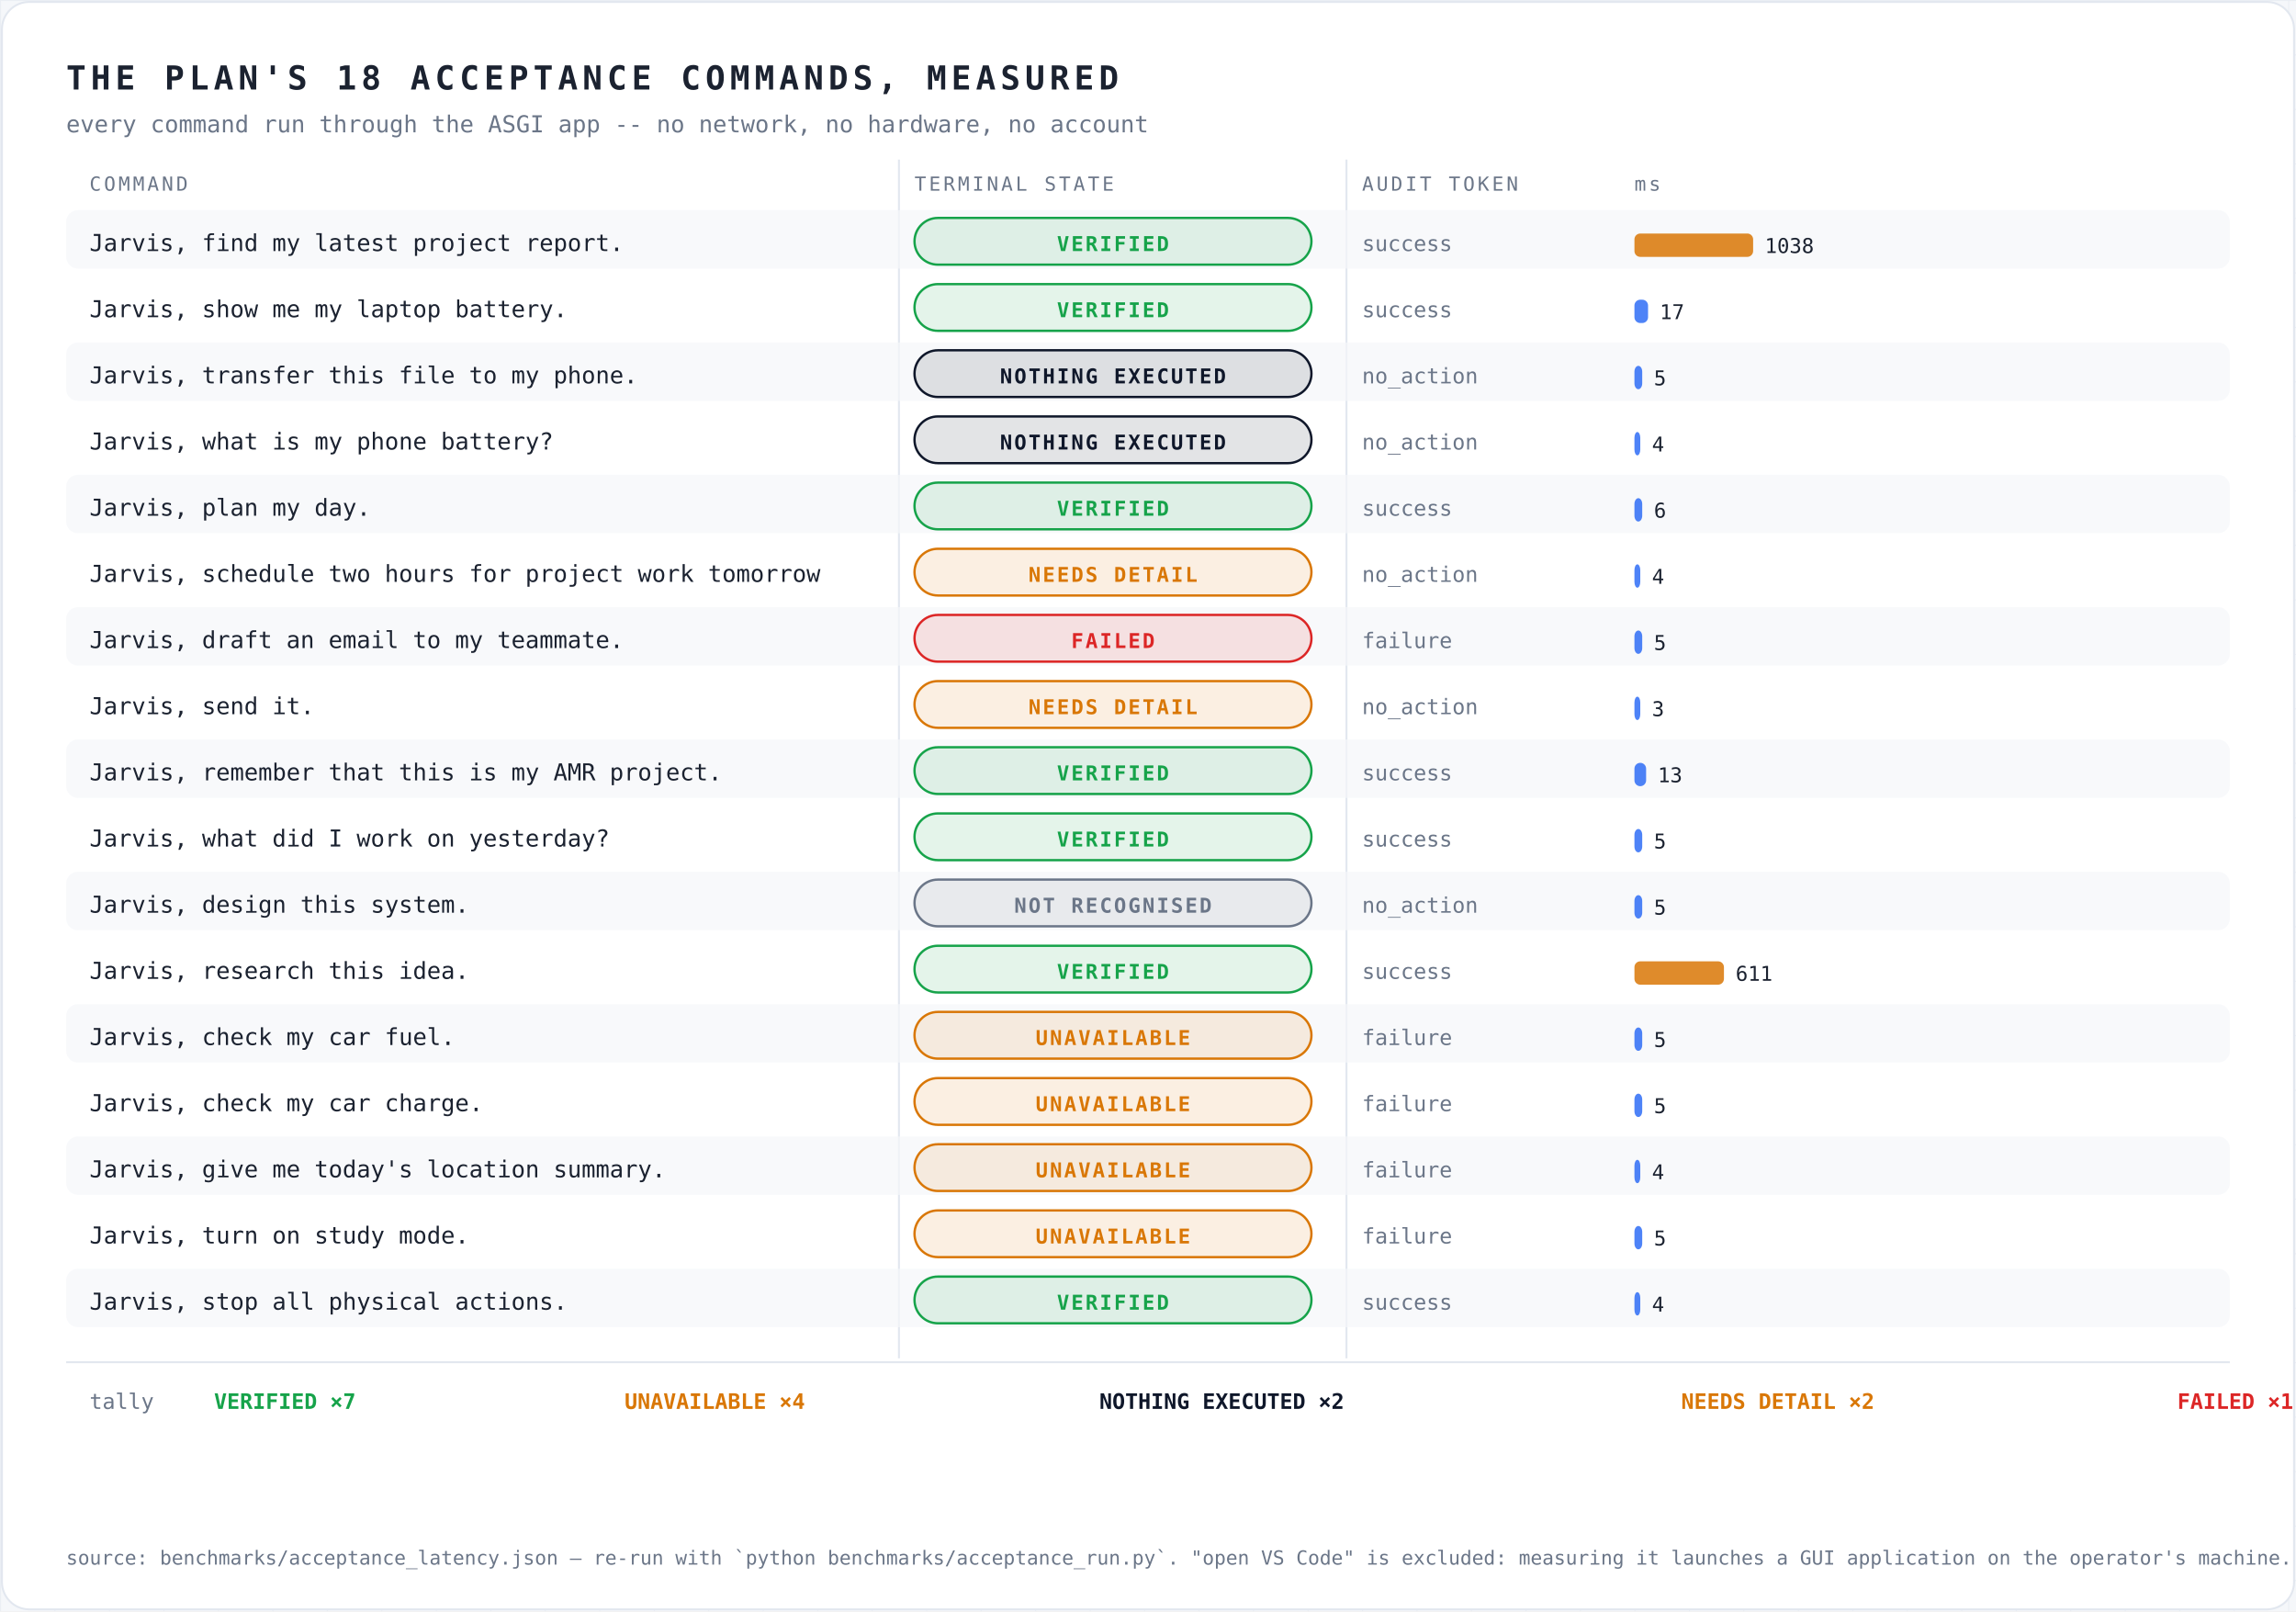
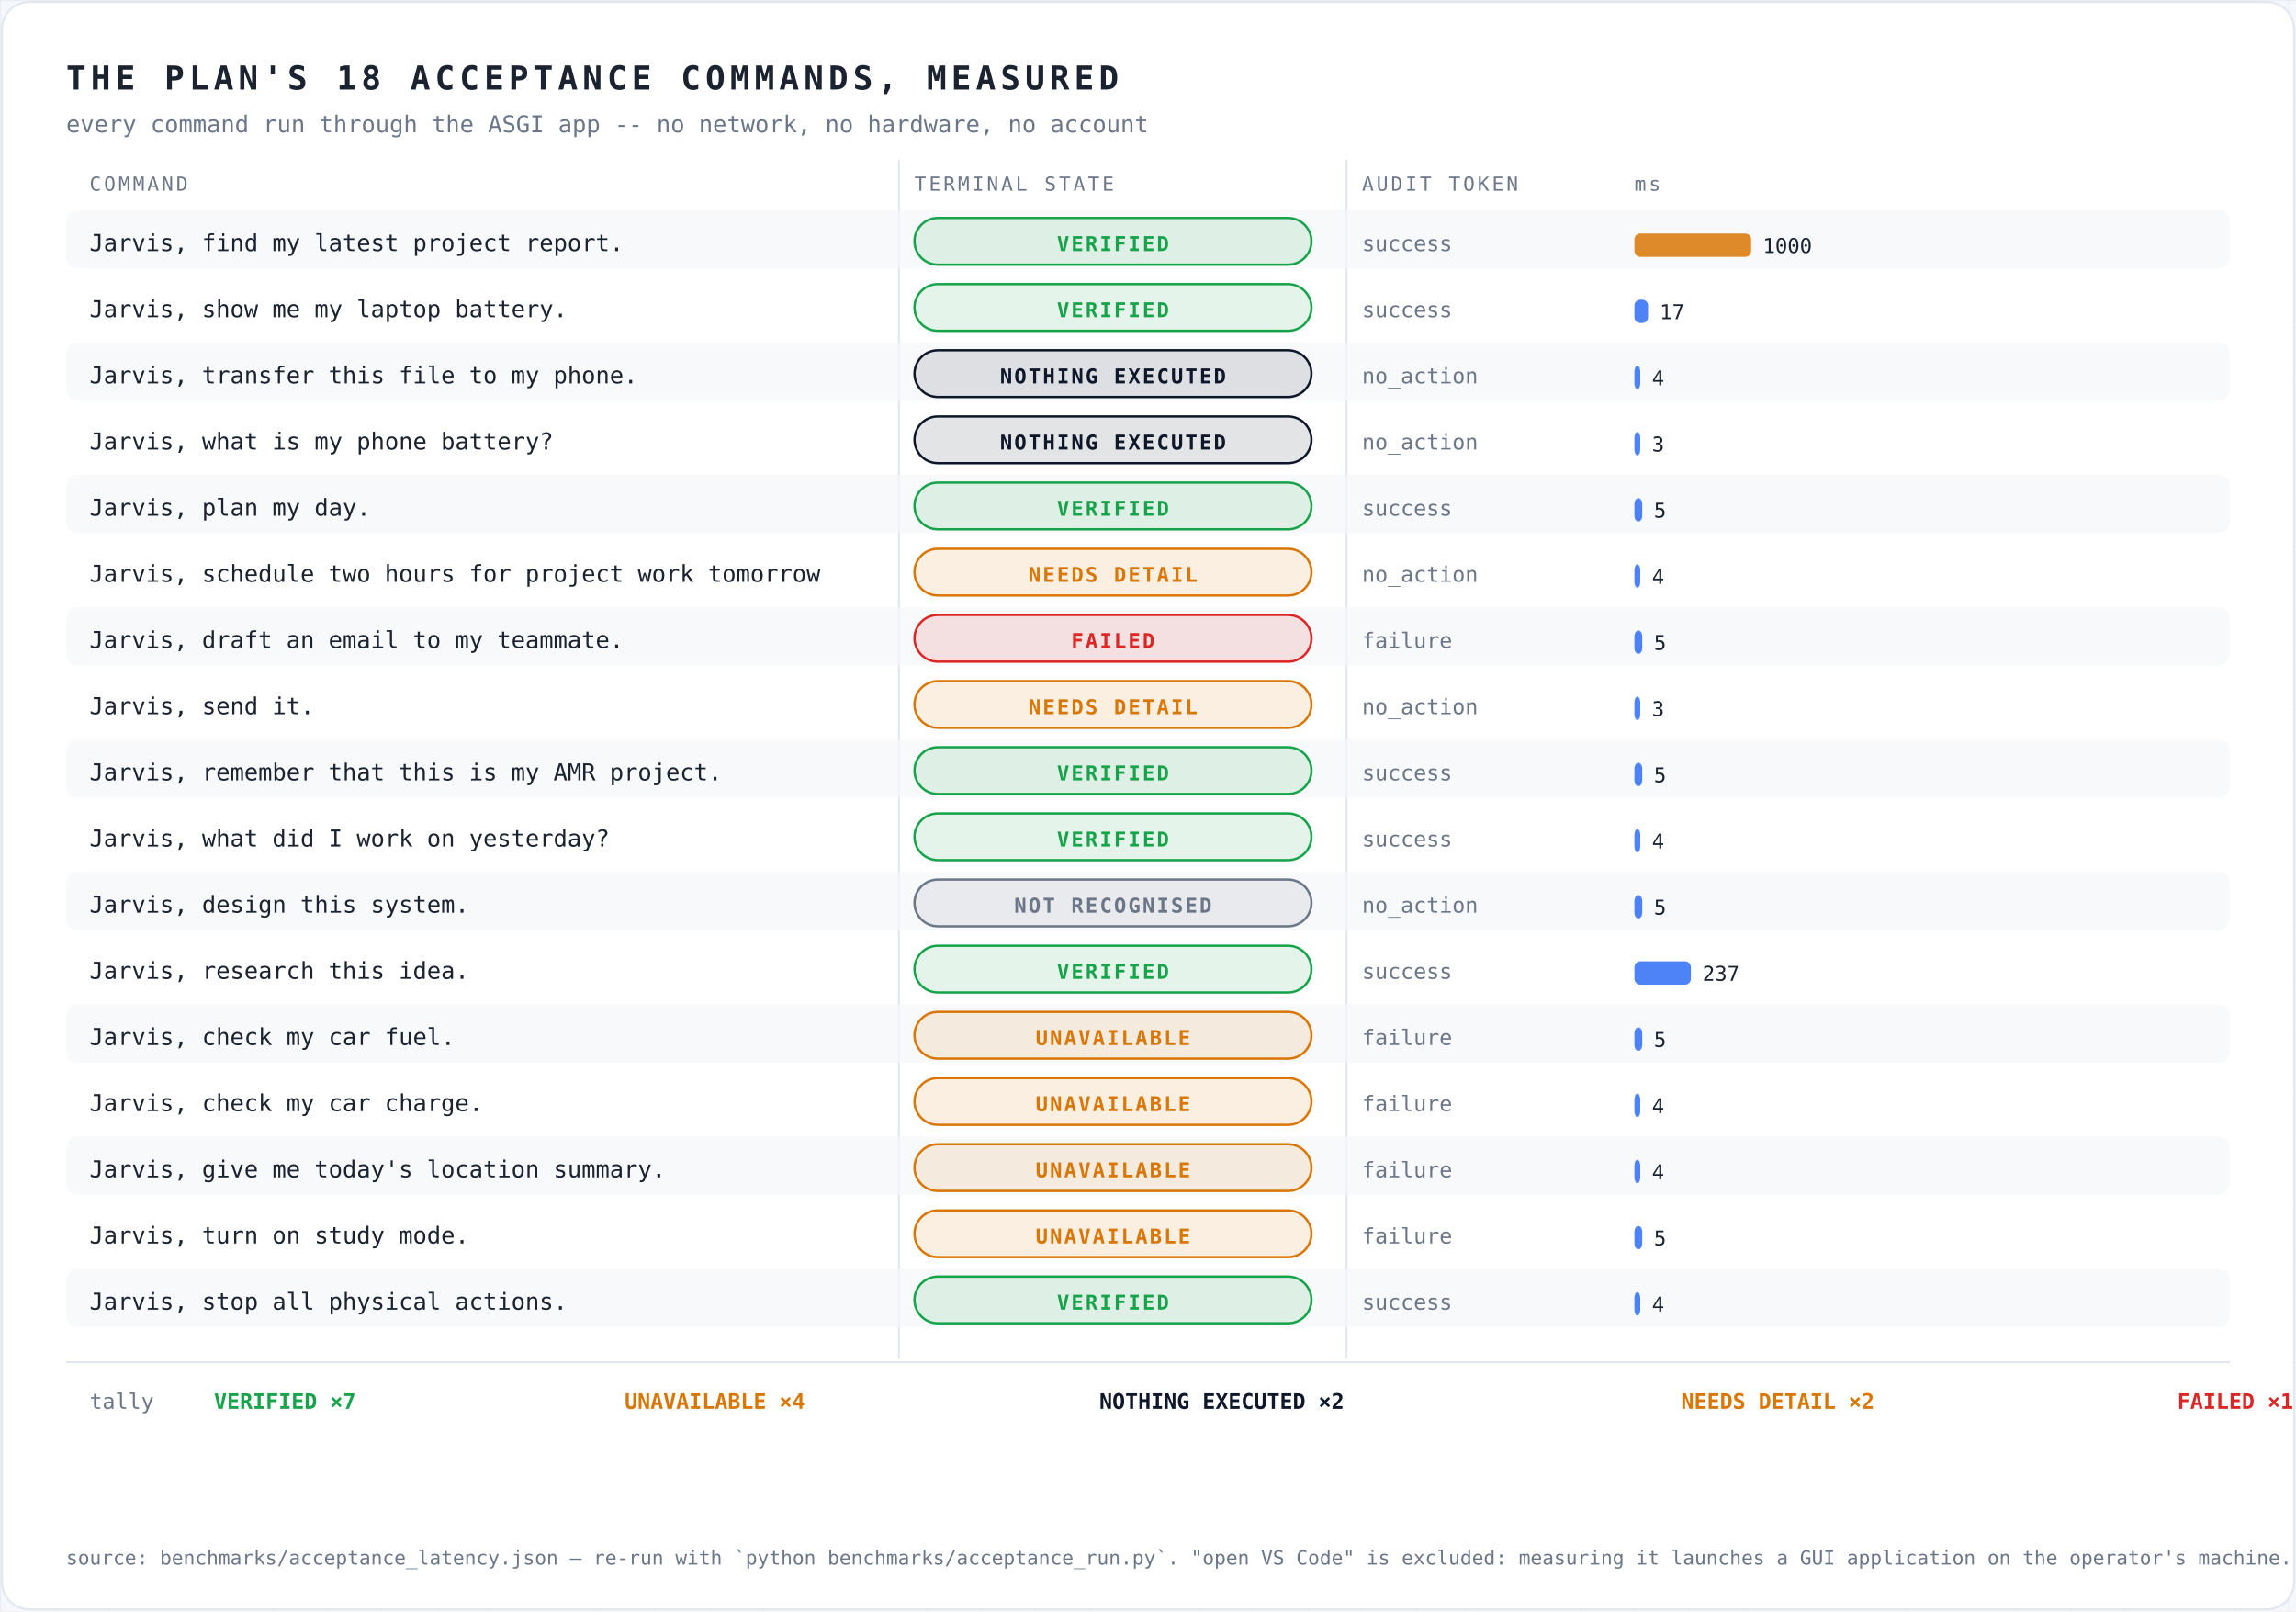
<svg xmlns="http://www.w3.org/2000/svg" width="1180" height="828" viewBox="0 0 1180 828" role="img" aria-label="THE PLAN'S 18 ACCEPTANCE COMMANDS, MEASURED: every command run through the ASGI app -- no network, no hardware, no account">
  <defs>
    <pattern id="grid" width="28" height="28" patternUnits="userSpaceOnUse">
      <path d="M28 0H0v28" fill="none" stroke="#e2e7ef" stroke-width="1" />
    </pattern>
  </defs>
  <rect width="100%" height="100%" fill="#f5f7fa" />
  <rect width="100%" height="100%" fill="url(#grid)" opacity=".55" />
  <rect x="1" y="1" width="1178" height="826" rx="14" fill="#ffffff" stroke="#e2e7ef" />
  <text x="34" y="46" font-family="ui-monospace, 'SF Mono', Menlo, Consolas, monospace" font-size="17" font-weight="700" letter-spacing="2.4" fill="#1b2230">THE PLAN'S 18 ACCEPTANCE COMMANDS, MEASURED</text>
  <text x="34" y="68" font-family="ui-monospace, 'SF Mono', Menlo, Consolas, monospace" font-size="12" fill="#6b7688">every command run through the ASGI app -- no network, no hardware, no account</text>
  <text x="46" y="98" font-family="ui-monospace, 'SF Mono', Menlo, Consolas, monospace" font-size="10" letter-spacing="1.4" fill="#6b7688">COMMAND</text>
  <text x="470" y="98" font-family="ui-monospace, 'SF Mono', Menlo, Consolas, monospace" font-size="10" letter-spacing="1.4" fill="#6b7688">TERMINAL STATE</text>
  <text x="700" y="98" font-family="ui-monospace, 'SF Mono', Menlo, Consolas, monospace" font-size="10" letter-spacing="1.4" fill="#6b7688">AUDIT TOKEN</text>
  <text x="840" y="98" font-family="ui-monospace, 'SF Mono', Menlo, Consolas, monospace" font-size="10" letter-spacing="1.4" fill="#6b7688">ms</text>
  <line x1="462" y1="82" x2="462" y2="698" stroke="#e2e7ef" />
  <line x1="692" y1="82" x2="692" y2="698" stroke="#e2e7ef" />
  <rect x="34" y="108" width="1112" height="30" rx="6" fill="#f5f7fa" opacity=".7" />
  <text x="46" y="129" font-family="ui-monospace, 'SF Mono', Menlo, Consolas, monospace" font-size="12" fill="#1b2230">Jarvis, find my latest project report.</text>
  <rect x="470" y="112" width="204" height="24" rx="12" fill="#16a34a" opacity=".12" />
  <rect x="470" y="112" width="204" height="24" rx="12" fill="none" stroke="#16a34a" stroke-width="1.2" />
  <text x="572.0" y="129" text-anchor="middle" font-family="ui-monospace, 'SF Mono', Menlo, Consolas, monospace" font-size="10.5" font-weight="700" letter-spacing="1" fill="#16a34a">VERIFIED</text>
  <text x="700" y="129" font-family="ui-monospace, 'SF Mono', Menlo, Consolas, monospace" font-size="11" fill="#6b7688">success</text>
-   <rect x="840" y="120" width="61" height="12" rx="3" fill="#d97706" opacity=".85" />
-   <text x="907" y="130" font-family="ui-monospace, 'SF Mono', Menlo, Consolas, monospace" font-size="10.5" fill="#1b2230">1038</text>
+   <rect x="840" y="120" width="60" height="12" rx="3" fill="#d97706" opacity=".85" />
+   <text x="906" y="130" font-family="ui-monospace, 'SF Mono', Menlo, Consolas, monospace" font-size="10.5" fill="#1b2230">1000</text>
  <text x="46" y="163" font-family="ui-monospace, 'SF Mono', Menlo, Consolas, monospace" font-size="12" fill="#1b2230">Jarvis, show me my laptop battery.</text>
  <rect x="470" y="146" width="204" height="24" rx="12" fill="#16a34a" opacity=".12" />
  <rect x="470" y="146" width="204" height="24" rx="12" fill="none" stroke="#16a34a" stroke-width="1.2" />
  <text x="572.0" y="163" text-anchor="middle" font-family="ui-monospace, 'SF Mono', Menlo, Consolas, monospace" font-size="10.5" font-weight="700" letter-spacing="1" fill="#16a34a">VERIFIED</text>
  <text x="700" y="163" font-family="ui-monospace, 'SF Mono', Menlo, Consolas, monospace" font-size="11" fill="#6b7688">success</text>
  <rect x="840" y="154" width="7" height="12" rx="3" fill="#2f6df6" opacity=".85" />
  <text x="853" y="164" font-family="ui-monospace, 'SF Mono', Menlo, Consolas, monospace" font-size="10.5" fill="#1b2230">17</text>
  <rect x="34" y="176" width="1112" height="30" rx="6" fill="#f5f7fa" opacity=".7" />
  <text x="46" y="197" font-family="ui-monospace, 'SF Mono', Menlo, Consolas, monospace" font-size="12" fill="#1b2230">Jarvis, transfer this file to my phone.</text>
  <rect x="470" y="180" width="204" height="24" rx="12" fill="#0f172a" opacity=".12" />
  <rect x="470" y="180" width="204" height="24" rx="12" fill="none" stroke="#0f172a" stroke-width="1.2" />
  <text x="572.0" y="197" text-anchor="middle" font-family="ui-monospace, 'SF Mono', Menlo, Consolas, monospace" font-size="10.5" font-weight="700" letter-spacing="1" fill="#0f172a">NOTHING EXECUTED</text>
  <text x="700" y="197" font-family="ui-monospace, 'SF Mono', Menlo, Consolas, monospace" font-size="11" fill="#6b7688">no_action</text>
-   <rect x="840" y="188" width="4" height="12" rx="3" fill="#2f6df6" opacity=".85" />
-   <text x="850" y="198" font-family="ui-monospace, 'SF Mono', Menlo, Consolas, monospace" font-size="10.5" fill="#1b2230">5</text>
+   <rect x="840" y="188" width="3" height="12" rx="3" fill="#2f6df6" opacity=".85" />
+   <text x="849" y="198" font-family="ui-monospace, 'SF Mono', Menlo, Consolas, monospace" font-size="10.5" fill="#1b2230">4</text>
  <text x="46" y="231" font-family="ui-monospace, 'SF Mono', Menlo, Consolas, monospace" font-size="12" fill="#1b2230">Jarvis, what is my phone battery?</text>
  <rect x="470" y="214" width="204" height="24" rx="12" fill="#0f172a" opacity=".12" />
  <rect x="470" y="214" width="204" height="24" rx="12" fill="none" stroke="#0f172a" stroke-width="1.2" />
  <text x="572.0" y="231" text-anchor="middle" font-family="ui-monospace, 'SF Mono', Menlo, Consolas, monospace" font-size="10.5" font-weight="700" letter-spacing="1" fill="#0f172a">NOTHING EXECUTED</text>
  <text x="700" y="231" font-family="ui-monospace, 'SF Mono', Menlo, Consolas, monospace" font-size="11" fill="#6b7688">no_action</text>
  <rect x="840" y="222" width="3" height="12" rx="3" fill="#2f6df6" opacity=".85" />
-   <text x="849" y="232" font-family="ui-monospace, 'SF Mono', Menlo, Consolas, monospace" font-size="10.5" fill="#1b2230">4</text>
+   <text x="849" y="232" font-family="ui-monospace, 'SF Mono', Menlo, Consolas, monospace" font-size="10.5" fill="#1b2230">3</text>
  <rect x="34" y="244" width="1112" height="30" rx="6" fill="#f5f7fa" opacity=".7" />
  <text x="46" y="265" font-family="ui-monospace, 'SF Mono', Menlo, Consolas, monospace" font-size="12" fill="#1b2230">Jarvis, plan my day.</text>
  <rect x="470" y="248" width="204" height="24" rx="12" fill="#16a34a" opacity=".12" />
  <rect x="470" y="248" width="204" height="24" rx="12" fill="none" stroke="#16a34a" stroke-width="1.2" />
  <text x="572.0" y="265" text-anchor="middle" font-family="ui-monospace, 'SF Mono', Menlo, Consolas, monospace" font-size="10.5" font-weight="700" letter-spacing="1" fill="#16a34a">VERIFIED</text>
  <text x="700" y="265" font-family="ui-monospace, 'SF Mono', Menlo, Consolas, monospace" font-size="11" fill="#6b7688">success</text>
  <rect x="840" y="256" width="4" height="12" rx="3" fill="#2f6df6" opacity=".85" />
-   <text x="850" y="266" font-family="ui-monospace, 'SF Mono', Menlo, Consolas, monospace" font-size="10.5" fill="#1b2230">6</text>
+   <text x="850" y="266" font-family="ui-monospace, 'SF Mono', Menlo, Consolas, monospace" font-size="10.5" fill="#1b2230">5</text>
  <text x="46" y="299" font-family="ui-monospace, 'SF Mono', Menlo, Consolas, monospace" font-size="12" fill="#1b2230">Jarvis, schedule two hours for project work tomorrow</text>
  <rect x="470" y="282" width="204" height="24" rx="12" fill="#d97706" opacity=".12" />
  <rect x="470" y="282" width="204" height="24" rx="12" fill="none" stroke="#d97706" stroke-width="1.2" />
  <text x="572.0" y="299" text-anchor="middle" font-family="ui-monospace, 'SF Mono', Menlo, Consolas, monospace" font-size="10.5" font-weight="700" letter-spacing="1" fill="#d97706">NEEDS DETAIL</text>
  <text x="700" y="299" font-family="ui-monospace, 'SF Mono', Menlo, Consolas, monospace" font-size="11" fill="#6b7688">no_action</text>
  <rect x="840" y="290" width="3" height="12" rx="3" fill="#2f6df6" opacity=".85" />
  <text x="849" y="300" font-family="ui-monospace, 'SF Mono', Menlo, Consolas, monospace" font-size="10.5" fill="#1b2230">4</text>
  <rect x="34" y="312" width="1112" height="30" rx="6" fill="#f5f7fa" opacity=".7" />
  <text x="46" y="333" font-family="ui-monospace, 'SF Mono', Menlo, Consolas, monospace" font-size="12" fill="#1b2230">Jarvis, draft an email to my teammate.</text>
  <rect x="470" y="316" width="204" height="24" rx="12" fill="#dc2626" opacity=".12" />
  <rect x="470" y="316" width="204" height="24" rx="12" fill="none" stroke="#dc2626" stroke-width="1.2" />
  <text x="572.0" y="333" text-anchor="middle" font-family="ui-monospace, 'SF Mono', Menlo, Consolas, monospace" font-size="10.5" font-weight="700" letter-spacing="1" fill="#dc2626">FAILED</text>
  <text x="700" y="333" font-family="ui-monospace, 'SF Mono', Menlo, Consolas, monospace" font-size="11" fill="#6b7688">failure</text>
  <rect x="840" y="324" width="4" height="12" rx="3" fill="#2f6df6" opacity=".85" />
  <text x="850" y="334" font-family="ui-monospace, 'SF Mono', Menlo, Consolas, monospace" font-size="10.5" fill="#1b2230">5</text>
  <text x="46" y="367" font-family="ui-monospace, 'SF Mono', Menlo, Consolas, monospace" font-size="12" fill="#1b2230">Jarvis, send it.</text>
  <rect x="470" y="350" width="204" height="24" rx="12" fill="#d97706" opacity=".12" />
  <rect x="470" y="350" width="204" height="24" rx="12" fill="none" stroke="#d97706" stroke-width="1.2" />
  <text x="572.0" y="367" text-anchor="middle" font-family="ui-monospace, 'SF Mono', Menlo, Consolas, monospace" font-size="10.5" font-weight="700" letter-spacing="1" fill="#d97706">NEEDS DETAIL</text>
  <text x="700" y="367" font-family="ui-monospace, 'SF Mono', Menlo, Consolas, monospace" font-size="11" fill="#6b7688">no_action</text>
  <rect x="840" y="358" width="3" height="12" rx="3" fill="#2f6df6" opacity=".85" />
  <text x="849" y="368" font-family="ui-monospace, 'SF Mono', Menlo, Consolas, monospace" font-size="10.5" fill="#1b2230">3</text>
  <rect x="34" y="380" width="1112" height="30" rx="6" fill="#f5f7fa" opacity=".7" />
  <text x="46" y="401" font-family="ui-monospace, 'SF Mono', Menlo, Consolas, monospace" font-size="12" fill="#1b2230">Jarvis, remember that this is my AMR project.</text>
  <rect x="470" y="384" width="204" height="24" rx="12" fill="#16a34a" opacity=".12" />
  <rect x="470" y="384" width="204" height="24" rx="12" fill="none" stroke="#16a34a" stroke-width="1.2" />
  <text x="572.0" y="401" text-anchor="middle" font-family="ui-monospace, 'SF Mono', Menlo, Consolas, monospace" font-size="10.5" font-weight="700" letter-spacing="1" fill="#16a34a">VERIFIED</text>
  <text x="700" y="401" font-family="ui-monospace, 'SF Mono', Menlo, Consolas, monospace" font-size="11" fill="#6b7688">success</text>
-   <rect x="840" y="392" width="6" height="12" rx="3" fill="#2f6df6" opacity=".85" />
-   <text x="852" y="402" font-family="ui-monospace, 'SF Mono', Menlo, Consolas, monospace" font-size="10.5" fill="#1b2230">13</text>
+   <rect x="840" y="392" width="4" height="12" rx="3" fill="#2f6df6" opacity=".85" />
+   <text x="850" y="402" font-family="ui-monospace, 'SF Mono', Menlo, Consolas, monospace" font-size="10.5" fill="#1b2230">5</text>
  <text x="46" y="435" font-family="ui-monospace, 'SF Mono', Menlo, Consolas, monospace" font-size="12" fill="#1b2230">Jarvis, what did I work on yesterday?</text>
  <rect x="470" y="418" width="204" height="24" rx="12" fill="#16a34a" opacity=".12" />
  <rect x="470" y="418" width="204" height="24" rx="12" fill="none" stroke="#16a34a" stroke-width="1.2" />
  <text x="572.0" y="435" text-anchor="middle" font-family="ui-monospace, 'SF Mono', Menlo, Consolas, monospace" font-size="10.5" font-weight="700" letter-spacing="1" fill="#16a34a">VERIFIED</text>
  <text x="700" y="435" font-family="ui-monospace, 'SF Mono', Menlo, Consolas, monospace" font-size="11" fill="#6b7688">success</text>
-   <rect x="840" y="426" width="4" height="12" rx="3" fill="#2f6df6" opacity=".85" />
-   <text x="850" y="436" font-family="ui-monospace, 'SF Mono', Menlo, Consolas, monospace" font-size="10.5" fill="#1b2230">5</text>
+   <rect x="840" y="426" width="3" height="12" rx="3" fill="#2f6df6" opacity=".85" />
+   <text x="849" y="436" font-family="ui-monospace, 'SF Mono', Menlo, Consolas, monospace" font-size="10.5" fill="#1b2230">4</text>
  <rect x="34" y="448" width="1112" height="30" rx="6" fill="#f5f7fa" opacity=".7" />
  <text x="46" y="469" font-family="ui-monospace, 'SF Mono', Menlo, Consolas, monospace" font-size="12" fill="#1b2230">Jarvis, design this system.</text>
  <rect x="470" y="452" width="204" height="24" rx="12" fill="#6b7688" opacity=".12" />
  <rect x="470" y="452" width="204" height="24" rx="12" fill="none" stroke="#6b7688" stroke-width="1.2" />
  <text x="572.0" y="469" text-anchor="middle" font-family="ui-monospace, 'SF Mono', Menlo, Consolas, monospace" font-size="10.5" font-weight="700" letter-spacing="1" fill="#6b7688">NOT RECOGNISED</text>
  <text x="700" y="469" font-family="ui-monospace, 'SF Mono', Menlo, Consolas, monospace" font-size="11" fill="#6b7688">no_action</text>
  <rect x="840" y="460" width="4" height="12" rx="3" fill="#2f6df6" opacity=".85" />
  <text x="850" y="470" font-family="ui-monospace, 'SF Mono', Menlo, Consolas, monospace" font-size="10.5" fill="#1b2230">5</text>
  <text x="46" y="503" font-family="ui-monospace, 'SF Mono', Menlo, Consolas, monospace" font-size="12" fill="#1b2230">Jarvis, research this idea.</text>
  <rect x="470" y="486" width="204" height="24" rx="12" fill="#16a34a" opacity=".12" />
  <rect x="470" y="486" width="204" height="24" rx="12" fill="none" stroke="#16a34a" stroke-width="1.2" />
  <text x="572.0" y="503" text-anchor="middle" font-family="ui-monospace, 'SF Mono', Menlo, Consolas, monospace" font-size="10.5" font-weight="700" letter-spacing="1" fill="#16a34a">VERIFIED</text>
  <text x="700" y="503" font-family="ui-monospace, 'SF Mono', Menlo, Consolas, monospace" font-size="11" fill="#6b7688">success</text>
-   <rect x="840" y="494" width="46" height="12" rx="3" fill="#d97706" opacity=".85" />
-   <text x="892" y="504" font-family="ui-monospace, 'SF Mono', Menlo, Consolas, monospace" font-size="10.5" fill="#1b2230">611</text>
+   <rect x="840" y="494" width="29" height="12" rx="3" fill="#2f6df6" opacity=".85" />
+   <text x="875" y="504" font-family="ui-monospace, 'SF Mono', Menlo, Consolas, monospace" font-size="10.5" fill="#1b2230">237</text>
  <rect x="34" y="516" width="1112" height="30" rx="6" fill="#f5f7fa" opacity=".7" />
  <text x="46" y="537" font-family="ui-monospace, 'SF Mono', Menlo, Consolas, monospace" font-size="12" fill="#1b2230">Jarvis, check my car fuel.</text>
  <rect x="470" y="520" width="204" height="24" rx="12" fill="#d97706" opacity=".12" />
  <rect x="470" y="520" width="204" height="24" rx="12" fill="none" stroke="#d97706" stroke-width="1.2" />
  <text x="572.0" y="537" text-anchor="middle" font-family="ui-monospace, 'SF Mono', Menlo, Consolas, monospace" font-size="10.5" font-weight="700" letter-spacing="1" fill="#d97706">UNAVAILABLE</text>
  <text x="700" y="537" font-family="ui-monospace, 'SF Mono', Menlo, Consolas, monospace" font-size="11" fill="#6b7688">failure</text>
  <rect x="840" y="528" width="4" height="12" rx="3" fill="#2f6df6" opacity=".85" />
  <text x="850" y="538" font-family="ui-monospace, 'SF Mono', Menlo, Consolas, monospace" font-size="10.5" fill="#1b2230">5</text>
  <text x="46" y="571" font-family="ui-monospace, 'SF Mono', Menlo, Consolas, monospace" font-size="12" fill="#1b2230">Jarvis, check my car charge.</text>
  <rect x="470" y="554" width="204" height="24" rx="12" fill="#d97706" opacity=".12" />
  <rect x="470" y="554" width="204" height="24" rx="12" fill="none" stroke="#d97706" stroke-width="1.2" />
  <text x="572.0" y="571" text-anchor="middle" font-family="ui-monospace, 'SF Mono', Menlo, Consolas, monospace" font-size="10.5" font-weight="700" letter-spacing="1" fill="#d97706">UNAVAILABLE</text>
  <text x="700" y="571" font-family="ui-monospace, 'SF Mono', Menlo, Consolas, monospace" font-size="11" fill="#6b7688">failure</text>
-   <rect x="840" y="562" width="4" height="12" rx="3" fill="#2f6df6" opacity=".85" />
-   <text x="850" y="572" font-family="ui-monospace, 'SF Mono', Menlo, Consolas, monospace" font-size="10.5" fill="#1b2230">5</text>
+   <rect x="840" y="562" width="3" height="12" rx="3" fill="#2f6df6" opacity=".85" />
+   <text x="849" y="572" font-family="ui-monospace, 'SF Mono', Menlo, Consolas, monospace" font-size="10.5" fill="#1b2230">4</text>
  <rect x="34" y="584" width="1112" height="30" rx="6" fill="#f5f7fa" opacity=".7" />
  <text x="46" y="605" font-family="ui-monospace, 'SF Mono', Menlo, Consolas, monospace" font-size="12" fill="#1b2230">Jarvis, give me today's location summary.</text>
  <rect x="470" y="588" width="204" height="24" rx="12" fill="#d97706" opacity=".12" />
  <rect x="470" y="588" width="204" height="24" rx="12" fill="none" stroke="#d97706" stroke-width="1.2" />
  <text x="572.0" y="605" text-anchor="middle" font-family="ui-monospace, 'SF Mono', Menlo, Consolas, monospace" font-size="10.5" font-weight="700" letter-spacing="1" fill="#d97706">UNAVAILABLE</text>
  <text x="700" y="605" font-family="ui-monospace, 'SF Mono', Menlo, Consolas, monospace" font-size="11" fill="#6b7688">failure</text>
  <rect x="840" y="596" width="3" height="12" rx="3" fill="#2f6df6" opacity=".85" />
  <text x="849" y="606" font-family="ui-monospace, 'SF Mono', Menlo, Consolas, monospace" font-size="10.5" fill="#1b2230">4</text>
  <text x="46" y="639" font-family="ui-monospace, 'SF Mono', Menlo, Consolas, monospace" font-size="12" fill="#1b2230">Jarvis, turn on study mode.</text>
  <rect x="470" y="622" width="204" height="24" rx="12" fill="#d97706" opacity=".12" />
  <rect x="470" y="622" width="204" height="24" rx="12" fill="none" stroke="#d97706" stroke-width="1.2" />
  <text x="572.0" y="639" text-anchor="middle" font-family="ui-monospace, 'SF Mono', Menlo, Consolas, monospace" font-size="10.5" font-weight="700" letter-spacing="1" fill="#d97706">UNAVAILABLE</text>
  <text x="700" y="639" font-family="ui-monospace, 'SF Mono', Menlo, Consolas, monospace" font-size="11" fill="#6b7688">failure</text>
  <rect x="840" y="630" width="4" height="12" rx="3" fill="#2f6df6" opacity=".85" />
  <text x="850" y="640" font-family="ui-monospace, 'SF Mono', Menlo, Consolas, monospace" font-size="10.5" fill="#1b2230">5</text>
  <rect x="34" y="652" width="1112" height="30" rx="6" fill="#f5f7fa" opacity=".7" />
  <text x="46" y="673" font-family="ui-monospace, 'SF Mono', Menlo, Consolas, monospace" font-size="12" fill="#1b2230">Jarvis, stop all physical actions.</text>
  <rect x="470" y="656" width="204" height="24" rx="12" fill="#16a34a" opacity=".12" />
  <rect x="470" y="656" width="204" height="24" rx="12" fill="none" stroke="#16a34a" stroke-width="1.2" />
  <text x="572.0" y="673" text-anchor="middle" font-family="ui-monospace, 'SF Mono', Menlo, Consolas, monospace" font-size="10.5" font-weight="700" letter-spacing="1" fill="#16a34a">VERIFIED</text>
  <text x="700" y="673" font-family="ui-monospace, 'SF Mono', Menlo, Consolas, monospace" font-size="11" fill="#6b7688">success</text>
  <rect x="840" y="664" width="3" height="12" rx="3" fill="#2f6df6" opacity=".85" />
  <text x="849" y="674" font-family="ui-monospace, 'SF Mono', Menlo, Consolas, monospace" font-size="10.5" fill="#1b2230">4</text>
  <line x1="34" y1="700" x2="1146" y2="700" stroke="#e2e7ef" />
  <text x="46" y="724" font-family="ui-monospace, 'SF Mono', Menlo, Consolas, monospace" font-size="11" fill="#6b7688">tally</text>
  <text x="110" y="724" font-family="ui-monospace, 'SF Mono', Menlo, Consolas, monospace" font-size="11" font-weight="700" fill="#16a34a">VERIFIED ×7</text>
  <text x="321" y="724" font-family="ui-monospace, 'SF Mono', Menlo, Consolas, monospace" font-size="11" font-weight="700" fill="#d97706">UNAVAILABLE ×4</text>
  <text x="565" y="724" font-family="ui-monospace, 'SF Mono', Menlo, Consolas, monospace" font-size="11" font-weight="700" fill="#0f172a">NOTHING EXECUTED ×2</text>
  <text x="864" y="724" font-family="ui-monospace, 'SF Mono', Menlo, Consolas, monospace" font-size="11" font-weight="700" fill="#d97706">NEEDS DETAIL ×2</text>
  <text x="1119" y="724" font-family="ui-monospace, 'SF Mono', Menlo, Consolas, monospace" font-size="11" font-weight="700" fill="#dc2626">FAILED ×1</text>
  <text x="1308" y="724" font-family="ui-monospace, 'SF Mono', Menlo, Consolas, monospace" font-size="11" font-weight="700" fill="#6b7688">NOT RECOGNISED ×1</text>
  <text x="34" y="804" font-family="ui-monospace, 'SF Mono', Menlo, Consolas, monospace" font-size="10" fill="#6b7688">source: benchmarks/acceptance_latency.json — re-run with `python benchmarks/acceptance_run.py`. "open VS Code" is excluded: measuring it launches a GUI application on the operator's machine.</text>
</svg>
